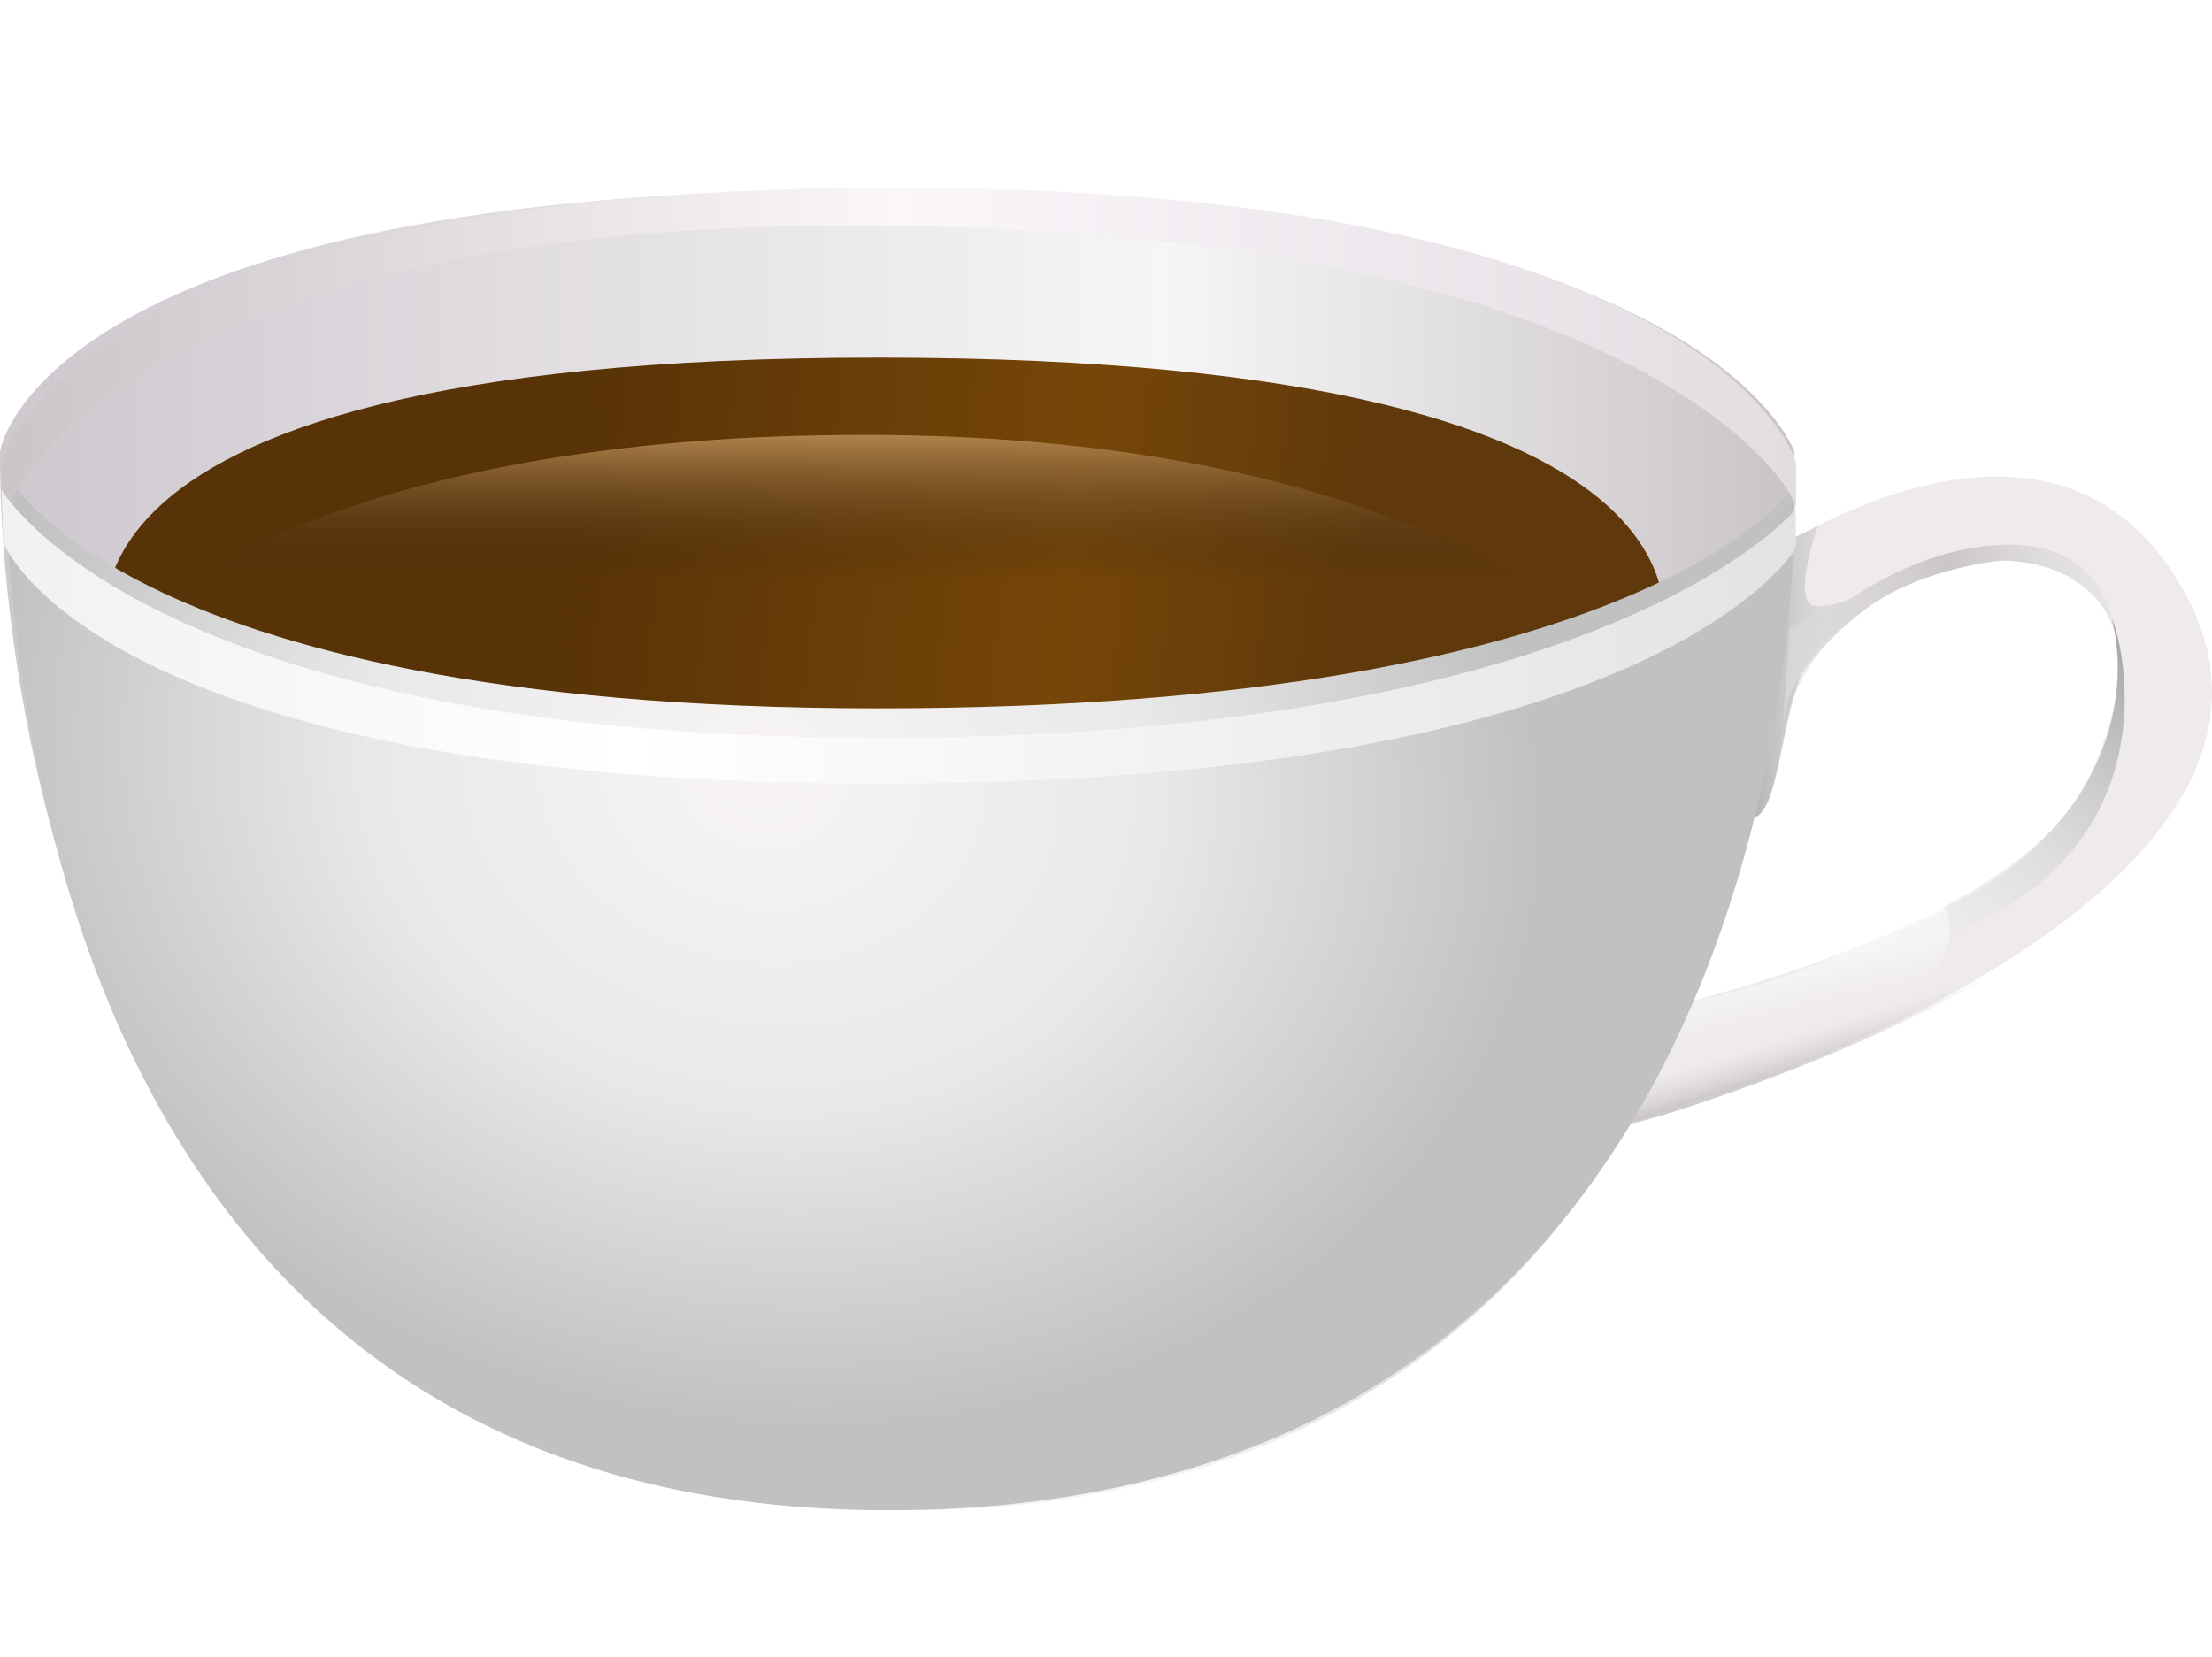
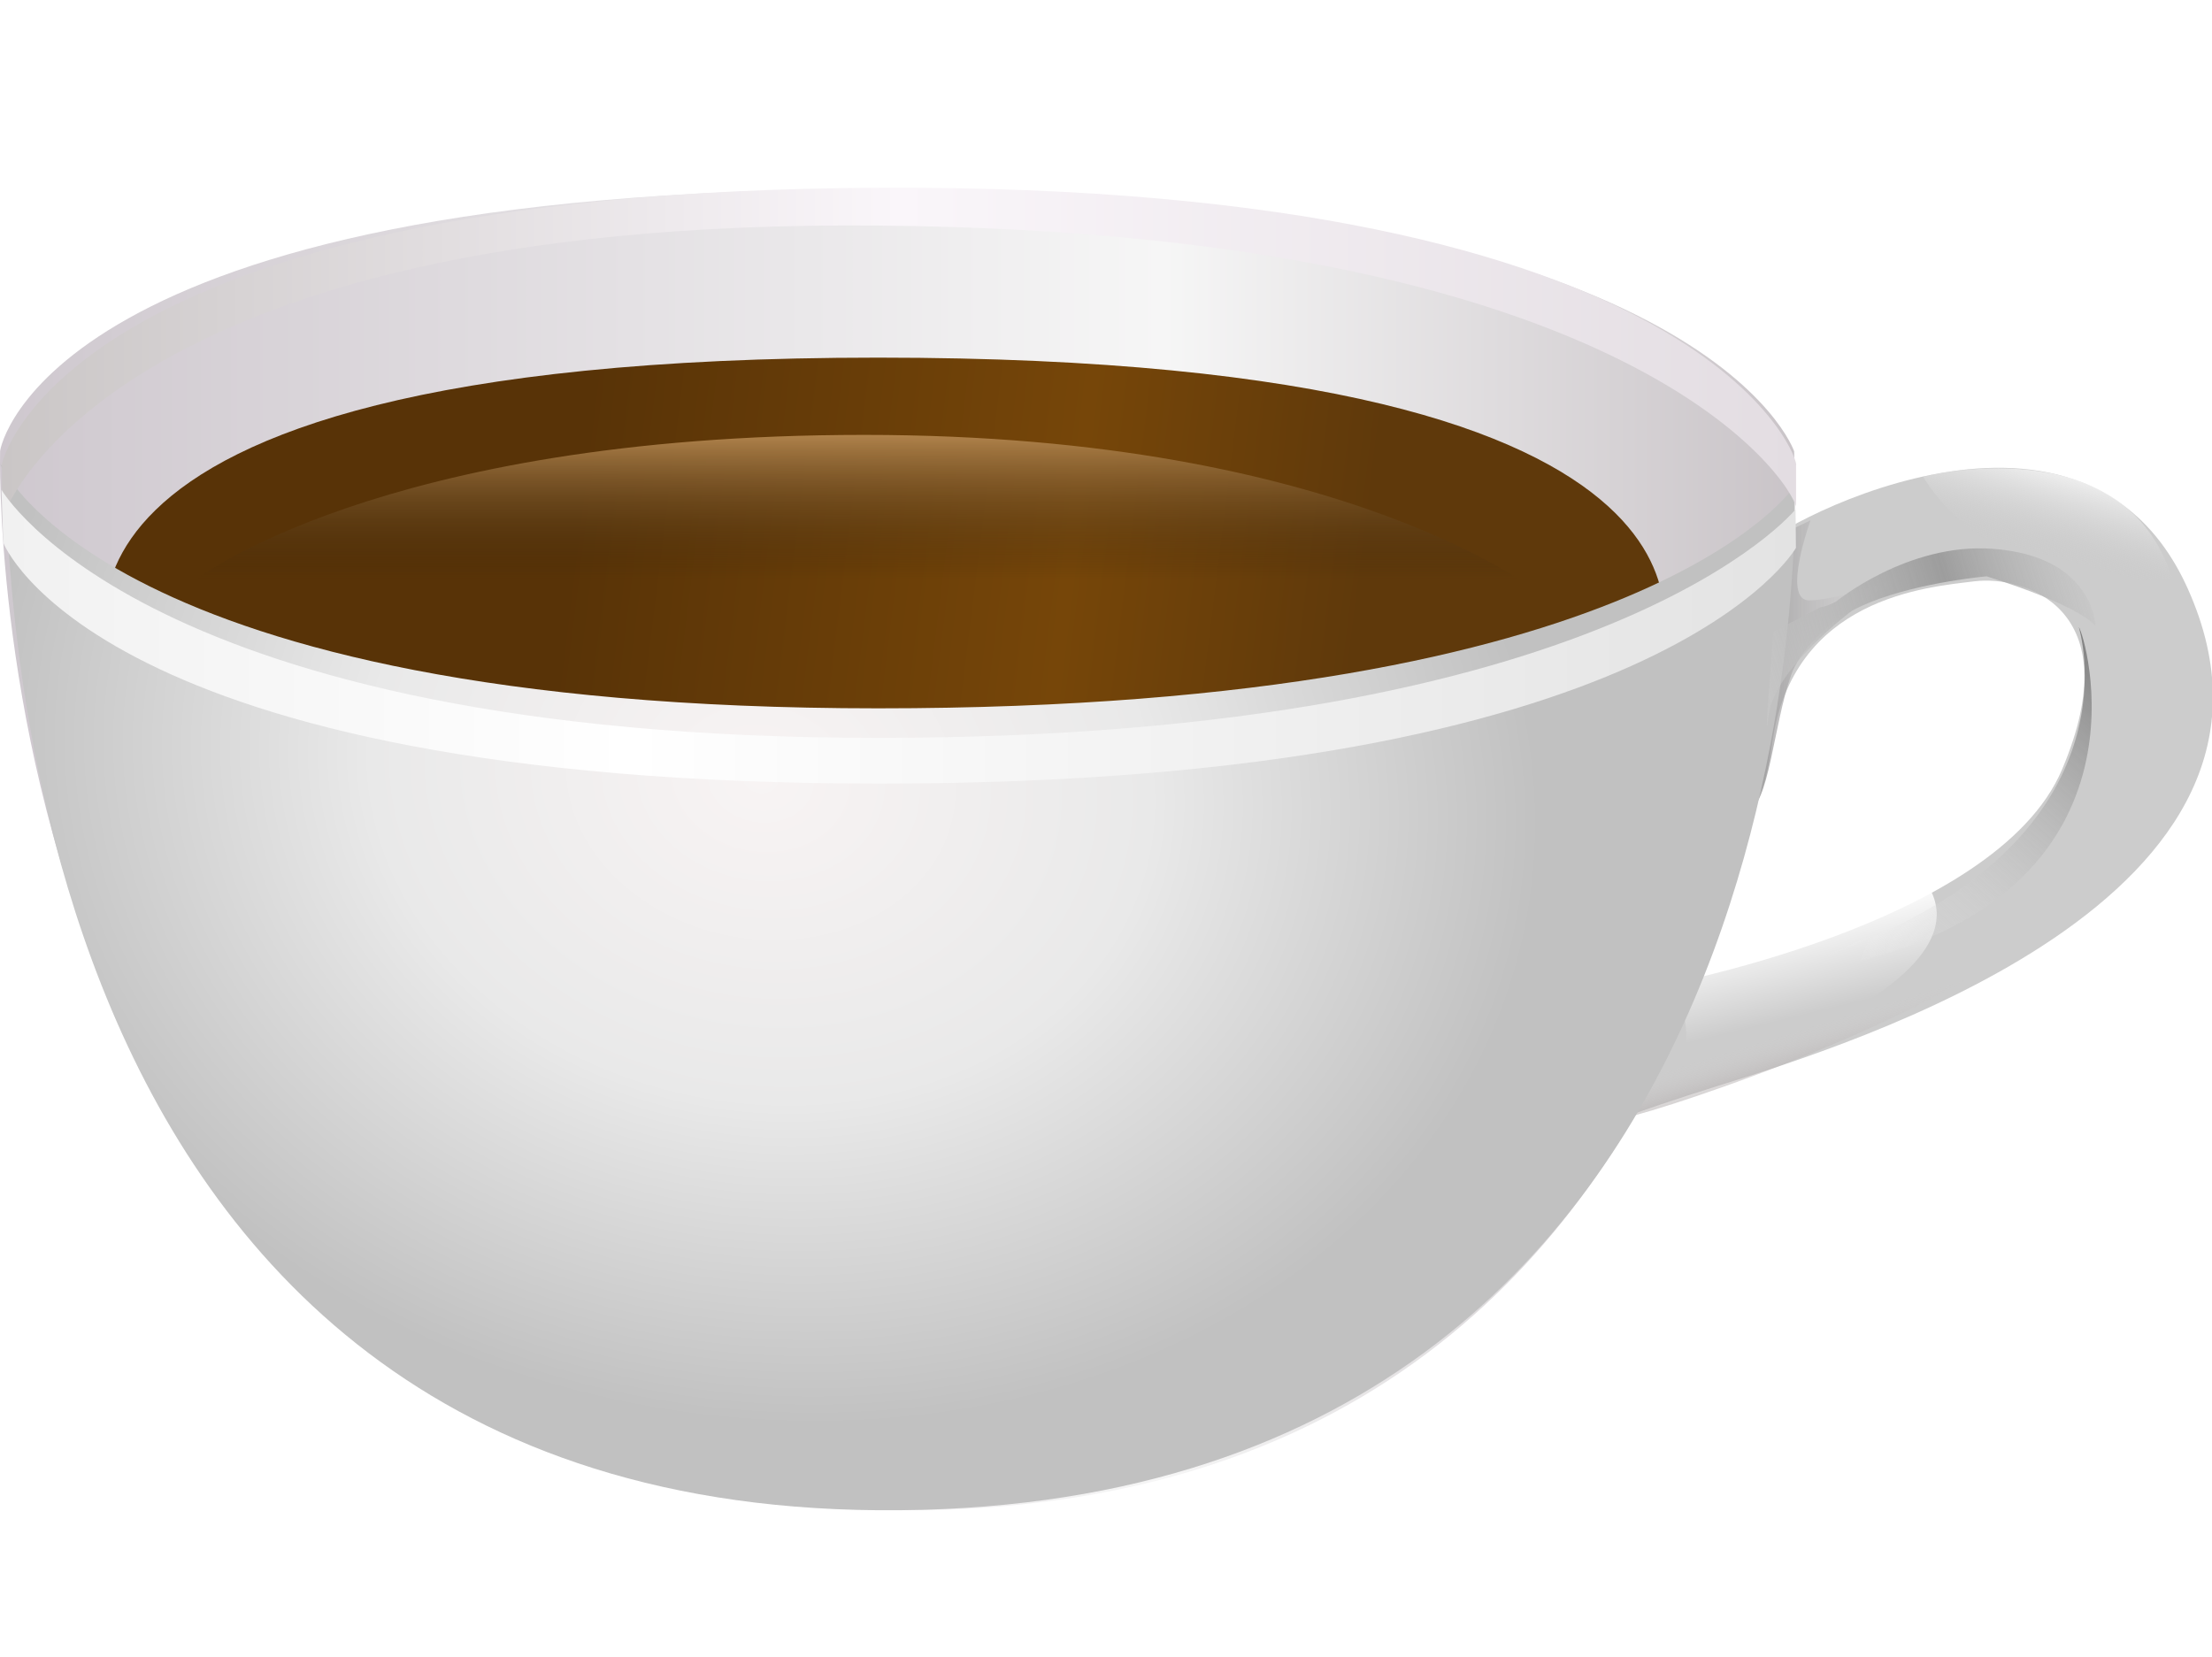
<svg xmlns="http://www.w3.org/2000/svg" xmlns:xlink="http://www.w3.org/1999/xlink" width="400.603" height="300" id="svg2" version="1.0">
  <defs id="defs4">
+     <linearGradient id="linearGradient3247">
+       <stop style="stop-color:#cccccc;stop-opacity:0;" offset="0" id="stop3249" />
+       <stop style="stop-color:#f2f2f2;stop-opacity:1;" offset="1" id="stop3251" />
+     </linearGradient>
    <linearGradient id="linearGradient3556">
      <stop style="stop-color:#9a9393;stop-opacity:1;" offset="0" id="stop3558" />
      <stop style="stop-color:#d0cccc;stop-opacity:0;" offset="1" id="stop3560" />
    </linearGradient>
    <linearGradient id="linearGradient3516">
      <stop style="stop-color:#ffffff;stop-opacity:1;" offset="0" id="stop3518" />
      <stop style="stop-color:#ffffff;stop-opacity:0;" offset="1" id="stop3520" />
    </linearGradient>
    <linearGradient id="linearGradient3506">
-       <stop style="stop-color:#a4a4a4;stop-opacity:1;" offset="0" id="stop3508" />
+       <stop style="stop-color:#767676;stop-opacity:1;" offset="0" id="stop3508" />
      <stop style="stop-color:#ffffff;stop-opacity:0;" offset="1" id="stop3510" />
    </linearGradient>
    <linearGradient id="linearGradient3494">
      <stop style="stop-color:#ffffff;stop-opacity:0;" offset="0" id="stop3496" />
-       <stop id="stop3502" offset="0.583" style="stop-color:#cac6c6;stop-opacity:1;" />
+       <stop id="stop3502" offset="0.583" style="stop-color:#9d9d9d;stop-opacity:1;" />
      <stop style="stop-color:#ffffff;stop-opacity:0;" offset="1" id="stop3498" />
    </linearGradient>
    <linearGradient id="linearGradient3476">
-       <stop style="stop-color:#9b9b9b;stop-opacity:1;" offset="0" id="stop3478" />
+       <stop style="stop-color:#727272;stop-opacity:1;" offset="0" id="stop3478" />
      <stop style="stop-color:#eeeaed;stop-opacity:0;" offset="1" id="stop3480" />
    </linearGradient>
    <linearGradient id="linearGradient3451">
      <stop style="stop-color:#fffbf6;stop-opacity:0;" offset="0" id="stop3453" />
      <stop style="stop-color:#c6c3c3;stop-opacity:1;" offset="1" id="stop3455" />
    </linearGradient>
    <linearGradient id="linearGradient3439">
      <stop style="stop-color:#cac6c6;stop-opacity:1;" offset="0" id="stop3441" />
      <stop id="stop3447" offset="0.5" style="stop-color:#faf6fa;stop-opacity:1;" />
      <stop style="stop-color:#e3dde2;stop-opacity:1;" offset="1" id="stop3443" />
    </linearGradient>
    <linearGradient id="linearGradient3407">
      <stop style="stop-color:#f1f1f1;stop-opacity:1;" offset="0" id="stop3409" />
      <stop id="stop3415" offset="0.351" style="stop-color:#ffffff;stop-opacity:1;" />
      <stop style="stop-color:#e3e3e3;stop-opacity:1;" offset="1" id="stop3411" />
    </linearGradient>
    <linearGradient id="linearGradient3397">
      <stop style="stop-color:#b5874f;stop-opacity:1;" offset="0" id="stop3399" />
      <stop style="stop-color:#311e05;stop-opacity:0;" offset="1" id="stop3401" />
    </linearGradient>
    <linearGradient id="linearGradient3227">
      <stop style="stop-color:#41351e;stop-opacity:0.366;" offset="0" id="stop3229" />
      <stop style="stop-color:#3e2c12;stop-opacity:1;" offset="1" id="stop3231" />
    </linearGradient>
    <linearGradient id="linearGradient3215">
      <stop style="stop-color:#51320b;stop-opacity:0;" offset="0" id="stop3217" />
      <stop id="stop3225" offset="0.5" style="stop-color:#442805;stop-opacity:1;" />
      <stop id="stop3223" offset="1" style="stop-color:#381f00;stop-opacity:0;" />
    </linearGradient>
    <linearGradient id="linearGradient3203">
      <stop style="stop-color:#583307;stop-opacity:1;" offset="0" id="stop3205" />
      <stop id="stop3211" offset="0.629" style="stop-color:#764609;stop-opacity:1;" />
      <stop style="stop-color:#5f390b;stop-opacity:1;" offset="1" id="stop3207" />
    </linearGradient>
    <linearGradient id="linearGradient3195">
      <stop style="stop-color:#000000;stop-opacity:1;" offset="0" id="stop3197" />
      <stop style="stop-color:#000000;stop-opacity:0;" offset="1" id="stop3199" />
    </linearGradient>
    <linearGradient id="linearGradient3181">
      <stop style="stop-color:#f8f4f4;stop-opacity:1;" offset="0" id="stop3183" />
      <stop id="stop3189" offset="0.5" style="stop-color:#e9e9e9;stop-opacity:1;" />
      <stop style="stop-color:#c1c1c1;stop-opacity:1;" offset="1" id="stop3185" />
    </linearGradient>
    <linearGradient id="linearGradient3161">
      <stop style="stop-color:#ccc5cc;stop-opacity:1;" offset="0" id="stop3163" />
      <stop id="stop3169" offset="0.607" style="stop-color:#f6f6f6;stop-opacity:1;" />
      <stop style="stop-color:#bdb6bb;stop-opacity:1;" offset="1" id="stop3165" />
    </linearGradient>
    <linearGradient xlink:href="#linearGradient3161" id="linearGradient3167" x1="157.484" y1="521.362" x2="528.475" y2="521.362" gradientUnits="userSpaceOnUse" gradientTransform="matrix(1,0,0,0.9494924,165,61.96881)" />
    <radialGradient xlink:href="#linearGradient3181" id="radialGradient3191" cx="309.768" cy="481.59" fx="309.768" fy="481.59" r="163.017" gradientTransform="matrix(0.8434359,0.2097149,-0.1944536,0.686726,307.1454,148.425)" gradientUnits="userSpaceOnUse" />
    <linearGradient xlink:href="#linearGradient3203" id="linearGradient3209" x1="275.778" y1="455.225" x2="418.252" y2="472.903" gradientUnits="userSpaceOnUse" gradientTransform="translate(165,42)" />
    <linearGradient xlink:href="#linearGradient3397" id="linearGradient3403" x1="331" y1="438.612" x2="331" y2="465.612" gradientUnits="userSpaceOnUse" gradientTransform="translate(165,42.5)" />
    <linearGradient xlink:href="#linearGradient3407" id="linearGradient3413" x1="172" y1="481.41" x2="496.986" y2="480.91" gradientUnits="userSpaceOnUse" gradientTransform="translate(165.25,46.5)" />
    <linearGradient xlink:href="#linearGradient3439" id="linearGradient3445" x1="172.092" y1="425.357" x2="497.008" y2="425.357" gradientUnits="userSpaceOnUse" gradientTransform="translate(165.25,41.76777)" />
-     <linearGradient xlink:href="#linearGradient3476" id="linearGradient3482" x1="483.5" y1="482.931" x2="517.75" y2="482.931" gradientUnits="userSpaceOnUse" gradientTransform="translate(165,42)" />
-     <linearGradient xlink:href="#linearGradient3494" id="linearGradient3500" x1="448.807" y1="497.353" x2="584.312" y2="455.853" gradientUnits="userSpaceOnUse" gradientTransform="translate(165,42)" />
-     <linearGradient xlink:href="#linearGradient3506" id="linearGradient3512" x1="557.689" y1="477.12" x2="504.83" y2="536.924" gradientUnits="userSpaceOnUse" gradientTransform="translate(165,42)" />
-     <linearGradient xlink:href="#linearGradient3516" id="linearGradient3526" x1="496.509" y1="527.175" x2="500.794" y2="544.8" gradientUnits="userSpaceOnUse" gradientTransform="translate(165,42)" />
-     <linearGradient xlink:href="#linearGradient3556" id="linearGradient3562" x1="498.949" y1="559.465" x2="495.704" y2="548.859" gradientUnits="userSpaceOnUse" gradientTransform="translate(165,42)" />
+     <linearGradient xlink:href="#linearGradient3556" id="linearGradient3616" gradientUnits="userSpaceOnUse" gradientTransform="translate(163.625,41.97622)" x1="498.949" y1="559.465" x2="495.704" y2="548.859" />
+     <linearGradient xlink:href="#linearGradient3516" id="linearGradient3618" gradientUnits="userSpaceOnUse" gradientTransform="translate(163.625,41.97622)" x1="496.509" y1="527.175" x2="500.794" y2="544.8" />
+     <linearGradient xlink:href="#linearGradient3476" id="linearGradient3620" gradientUnits="userSpaceOnUse" gradientTransform="translate(163.625,41.97622)" x1="483.5" y1="482.931" x2="517.75" y2="482.931" />
+     <linearGradient xlink:href="#linearGradient3494" id="linearGradient3622" gradientUnits="userSpaceOnUse" gradientTransform="translate(163.625,41.97622)" x1="448.807" y1="497.353" x2="584.312" y2="455.853" />
+     <linearGradient xlink:href="#linearGradient3506" id="linearGradient3624" gradientUnits="userSpaceOnUse" gradientTransform="translate(163.625,41.97622)" x1="557.689" y1="477.12" x2="504.83" y2="536.924" />
+     <linearGradient xlink:href="#linearGradient3247" id="linearGradient3626" gradientUnits="userSpaceOnUse" x1="372.115" y1="100.734" x2="376.181" y2="85.724" gradientTransform="translate(333.1094,402.1896)" />
+     <linearGradient xlink:href="#linearGradient3506" id="linearGradient3630" gradientUnits="userSpaceOnUse" gradientTransform="translate(329,64.5)" x1="557.689" y1="477.12" x2="504.83" y2="536.924" />
+     <linearGradient xlink:href="#linearGradient3494" id="linearGradient3632" gradientUnits="userSpaceOnUse" gradientTransform="translate(329,64.5)" x1="448.807" y1="497.353" x2="584.312" y2="455.853" />
+     <linearGradient xlink:href="#linearGradient3476" id="linearGradient3634" gradientUnits="userSpaceOnUse" gradientTransform="translate(329,64.5)" x1="483.5" y1="482.931" x2="517.75" y2="482.931" />
+     <linearGradient xlink:href="#linearGradient3516" id="linearGradient3636" gradientUnits="userSpaceOnUse" gradientTransform="translate(329,64.5)" x1="496.509" y1="527.175" x2="500.794" y2="544.8" />
+     <linearGradient xlink:href="#linearGradient3556" id="linearGradient3638" gradientUnits="userSpaceOnUse" gradientTransform="translate(329,64.5)" x1="498.949" y1="559.465" x2="495.704" y2="548.859" />
  </defs>
  <g id="layer1" transform="translate(-336.9844,-403.0884)">
+     <path style="fill:#cccccc;fill-opacity:1;fill-rule:evenodd;stroke:none;stroke-width:0.831px;stroke-linecap:butt;stroke-linejoin:miter;stroke-opacity:1" d="M 655.441,502.714 C 654.989,500.286 713.742,466.429 733.185,509.681 C 758.418,565.815 671.871,592.328 648.062,599.789 C 616.396,609.712 616.089,612.59 616.089,612.59 L 635.765,582.026 C 635.765,582.026 698.354,570.991 710.432,542.463 C 722.954,512.887 703.216,507.31 694.608,508.377 C 686,509.443 661.589,511.248 657.9,537.917 C 654.211,564.586 643.143,540.05 643.143,540.05 C 643.143,540.05 659.13,532.583 656.67,506.981" id="path3603" />
+     <path style="fill:url(#linearGradient3616);fill-opacity:1;fill-rule:evenodd;stroke:none;stroke-width:1px;stroke-linecap:butt;stroke-linejoin:miter;stroke-opacity:1" d="M 630.934,605.501 C 631.145,606.344 685.774,589.37 706.175,571.339 C 706.175,571.339 661.605,592.53 634.205,596.596 C 606.804,600.662 630.846,605.611 630.934,605.501 z" id="path3605" />
    <path style="fill:url(#linearGradient3167);fill-opacity:1;fill-rule:evenodd;stroke:none;stroke-width:1px;stroke-linecap:butt;stroke-linejoin:miter;stroke-opacity:1" d="M 337,484.837 C 337,484.837 332,676.634 501,676.634 C 670,676.634 661.913,484.837 661.913,484.837 C 661.913,484.837 646,437.362 496,437.362 C 346,437.362 337,483.887 337,484.837 z" id="path2385" />
+     <path style="fill:url(#linearGradient3618);fill-opacity:1;fill-rule:evenodd;stroke:none;stroke-width:1px;stroke-linecap:butt;stroke-linejoin:miter;stroke-opacity:1" d="M 686.689,564.446 C 686.689,564.446 632.977,565.99 640.439,582.696 C 648.602,600.968 628.314,603.571 628.314,603.571 C 628.314,603.571 696.939,585.196 686.689,564.446 z" id="path3607" />
    <path style="fill:url(#linearGradient3209);fill-opacity:1;fill-rule:evenodd;stroke:none;stroke-width:1px;stroke-linecap:butt;stroke-linejoin:miter;stroke-opacity:1" d="M 357.333,523.02 C 357.333,523.02 332.025,467.866 496,467.866 C 659.975,467.866 637.347,521.606 637.347,521.606 C 637.347,521.606 518.553,611.408 357.333,523.02 z" id="path3193" />
-     <path style="fill:#eeeaed;fill-opacity:1;fill-rule:evenodd;stroke:none;stroke-width:0.831px;stroke-linecap:butt;stroke-linejoin:miter;stroke-opacity:1" d="M 656.816,503.737 C 656.749,503.771 709.795,466.977 733.06,511.205 C 757.942,558.507 673.246,593.352 649.437,600.813 C 617.771,610.736 617.464,613.614 617.464,613.614 L 637.14,585.878 C 637.14,585.878 702.369,571.972 715.343,543.84 C 731.754,508.254 706.005,503.737 697.397,504.804 C 688.789,505.871 662.964,512.271 659.275,538.941 C 655.586,565.61 644.518,541.074 644.518,541.074 C 644.518,541.074 660.505,533.607 658.045,508.004" id="path3472" />
-     <path style="fill:url(#linearGradient3562);fill-opacity:1;fill-rule:evenodd;stroke:none;stroke-width:1px;stroke-linecap:butt;stroke-linejoin:miter;stroke-opacity:1" d="M 632.309,606.525 C 632.52,607.368 687.149,590.393 707.55,572.363 C 707.55,572.363 662.98,593.554 635.58,597.62 C 608.179,601.686 632.221,606.635 632.309,606.525 z" id="path3554" />
-     <path style="fill:url(#linearGradient3526);fill-opacity:1;fill-rule:evenodd;stroke:none;stroke-width:1px;stroke-linecap:butt;stroke-linejoin:miter;stroke-opacity:1" d="M 689.125,567.237 C 689.125,567.237 661.25,581.862 643.125,584.362 C 625,586.862 630.75,606.362 630.75,606.362 C 630.75,606.362 699.375,587.987 689.125,567.237 z" id="path3514" />
-     <path style="fill:url(#linearGradient3482);fill-opacity:1;fill-rule:evenodd;stroke:none;stroke-width:1px;stroke-linecap:butt;stroke-linejoin:miter;stroke-opacity:1" d="M 660.5,501.112 L 666.25,498.362 C 666.25,498.362 661,512.862 666,512.862 C 671,512.862 682.75,508.737 682.75,508.737 C 682.75,508.737 666,517.112 662.75,526.362 C 659.5,535.612 658.75,550.112 654.75,551.112 C 650.75,552.112 648.5,550.862 648.5,550.862 L 660.5,501.112 z" id="path3474" />
+     <path style="fill:#eeeaed;fill-opacity:1;fill-rule:evenodd;stroke:none;stroke-width:0.831px;stroke-linecap:butt;stroke-linejoin:miter;stroke-opacity:1" d="M 820.816,526.237 C 820.749,526.271 873.795,489.477 897.06,533.705 C 921.942,581.007 837.246,615.852 813.437,623.313 C 781.771,633.236 781.464,636.114 781.464,636.114 L 801.14,608.378 C 801.14,608.378 866.369,594.472 879.343,566.34 C 895.754,530.754 870.005,526.237 861.397,527.304 C 852.789,528.371 826.964,534.771 823.275,561.441 C 819.586,588.11 808.518,563.574 808.518,563.574 C 808.518,563.574 824.505,556.107 822.045,530.504" id="path3472" />
+     <path style="fill:url(#linearGradient3638);fill-opacity:1;fill-rule:evenodd;stroke:none;stroke-width:1px;stroke-linecap:butt;stroke-linejoin:miter;stroke-opacity:1" d="M 796.309,629.025 C 796.52,629.868 851.149,612.893 871.55,594.863 C 871.55,594.863 826.98,616.054 799.58,620.12 C 772.179,624.186 796.221,629.135 796.309,629.025 z" id="path3554" />
+     <path style="fill:url(#linearGradient3636);fill-opacity:1;fill-rule:evenodd;stroke:none;stroke-width:1px;stroke-linecap:butt;stroke-linejoin:miter;stroke-opacity:1" d="M 853.125,589.737 C 853.125,589.737 825.25,604.362 807.125,606.862 C 789,609.362 794.75,628.862 794.75,628.862 C 794.75,628.862 863.375,610.487 853.125,589.737 z" id="path3514" />
+     <path style="fill:url(#linearGradient3634);fill-opacity:1;fill-rule:evenodd;stroke:none;stroke-width:1px;stroke-linecap:butt;stroke-linejoin:miter;stroke-opacity:1" d="M 824.5,523.612 L 830.25,520.862 C 830.25,520.862 825,535.362 830,535.362 C 835,535.362 846.75,531.237 846.75,531.237 C 846.75,531.237 830,539.612 826.75,548.862 C 823.5,558.112 822.75,572.612 818.75,573.612 C 814.75,574.612 812.5,573.362 812.5,573.362 L 824.5,523.612 z" id="path3474" />
+     <path style="fill:url(#linearGradient3620);fill-opacity:1;fill-rule:evenodd;stroke:none;stroke-width:1px;stroke-linecap:butt;stroke-linejoin:miter;stroke-opacity:1" d="M 659.125,500.088 L 664.875,497.338 C 664.875,497.338 659.625,511.838 664.625,511.838 C 669.625,511.838 681.375,507.713 681.375,507.713 C 681.375,507.713 664.625,516.088 661.375,525.338 C 658.125,534.588 657.375,549.088 653.375,550.088 C 649.375,551.088 647.125,549.838 647.125,549.838 L 659.125,500.088 z" id="path3609" />
    <path style="fill:url(#radialGradient3191);fill-opacity:1;fill-rule:evenodd;stroke:none;stroke-width:1px;stroke-linecap:butt;stroke-linejoin:miter;stroke-opacity:1" d="M 337,487.112 C 337,487.112 356,531.389 496,531.389 C 636,531.389 662,491.095 662,491.095 C 662,491.095 668.602,677.968 496,676.635 C 330.224,675.354 339.556,487.251 337.534,487.63" id="path3179" />
+     <path style="fill:url(#linearGradient3622);fill-opacity:1;fill-rule:evenodd;stroke:none;stroke-width:1px;stroke-linecap:butt;stroke-linejoin:miter;stroke-opacity:1" d="M 666.609,513.106 C 666.609,513.106 667.848,512.945 669.473,512.07 C 669.473,512.07 682.409,501.401 697.771,502.483 C 716.261,503.785 716.474,516.481 716.474,516.481 C 716.474,516.481 714.231,512.968 696.775,507.477 C 694.088,507.727 680.631,509.249 672.359,513.731 C 672.359,513.731 658.359,524.106 657.297,532.669 C 656.234,541.231 658.172,517.481 658.172,517.481 L 666.609,513.106 z" id="path3611" />
    <path style="fill:url(#linearGradient3445);fill-opacity:1;fill-rule:evenodd;stroke:none;stroke-width:1px;stroke-linecap:butt;stroke-linejoin:miter;stroke-opacity:1" d="M 337.342,491.498 L 337.342,487.079 C 337.342,487.079 347.752,437.763 496.25,437.095 C 647.469,436.415 663.089,487.136 662.258,487.344 L 662.258,495.299 C 663.415,493.91 638.292,445.233 496.25,443.945 C 356.162,442.675 337.207,496.373 337.43,497.155 L 337.342,491.498 z" id="path3437" />
    <path style="fill:url(#linearGradient3403);fill-opacity:1;fill-rule:evenodd;stroke:none;stroke-width:1px;stroke-linecap:butt;stroke-linejoin:miter;stroke-opacity:1" d="M 372,508.362 C 372,508.362 405.5,481.862 493.5,481.862 C 581.5,481.862 617,511.362 617,511.362 L 372,508.362 z" id="path3395" />
+     <path style="fill:url(#linearGradient3624);fill-opacity:1;fill-rule:evenodd;stroke:none;stroke-width:1px;stroke-linecap:butt;stroke-linejoin:miter;stroke-opacity:1" d="M 713.467,516.682 C 714.542,517.86 728.339,563.269 673.876,577.126 L 675.659,572.643 C 675.659,572.643 642.516,587.096 675.128,573.261 C 724.591,552.279 713.481,516.696 713.467,516.682 z" id="path3613" />
    <path style="fill:url(#linearGradient3413);fill-opacity:1;fill-rule:evenodd;stroke:none;stroke-width:1px;stroke-linecap:butt;stroke-linejoin:miter;stroke-opacity:1" d="M 337.25,491.8 C 337.25,491.8 363.138,536.741 496,536.741 C 628.862,536.741 662.169,495.347 662.169,495.347 L 662.236,502.329 C 662.236,502.329 638.25,545.021 496.25,545.021 C 354.25,545.021 337.578,501.393 337.578,501.393 L 337.25,491.8 z" id="path3405" />
-     <path style="fill:url(#linearGradient3500);fill-opacity:1;fill-rule:evenodd;stroke:none;stroke-width:1px;stroke-linecap:butt;stroke-linejoin:miter;stroke-opacity:1" d="M 669.625,512.362 C 669.625,512.362 670.864,512.201 672.489,511.326 C 672.489,511.326 685.387,501.839 700.787,501.739 C 717.863,501.627 719.489,515.737 719.489,515.737 C 719.489,515.737 715.125,504.8 699.438,504.612 C 696.75,504.862 684,506.737 675.375,512.987 C 675.375,512.987 661.375,523.362 660.312,531.925 C 659.25,540.487 661.188,516.737 661.188,516.737 L 669.625,512.362 z" id="path3484" />
-     <path style="fill:url(#linearGradient3512);fill-opacity:1;fill-rule:evenodd;stroke:none;stroke-width:1px;stroke-linecap:butt;stroke-linejoin:miter;stroke-opacity:1" d="M 719.438,515.231 C 720.513,516.409 734.31,561.818 679.847,575.675 L 681.63,571.192 C 681.63,571.192 648.487,585.645 681.1,571.81 C 730.562,550.828 719.452,515.245 719.438,515.231 z" id="path3504" />
+     <path style="fill:url(#linearGradient3632);fill-opacity:1;fill-rule:evenodd;stroke:none;stroke-width:1px;stroke-linecap:butt;stroke-linejoin:miter;stroke-opacity:1" d="M 833.625,534.862 C 833.625,534.862 834.864,534.701 836.489,533.826 C 836.489,533.826 849.387,524.339 864.787,524.239 C 881.863,524.127 883.489,538.237 883.489,538.237 C 883.489,538.237 879.125,527.3 863.438,527.112 C 860.75,527.362 848,529.237 839.375,535.487 C 839.375,535.487 825.375,545.862 824.312,554.425 C 823.25,562.987 825.188,539.237 825.188,539.237 L 833.625,534.862 z" id="path3484" />
+     <path style="fill:url(#linearGradient3630);fill-opacity:1;fill-rule:evenodd;stroke:none;stroke-width:1px;stroke-linecap:butt;stroke-linejoin:miter;stroke-opacity:1" d="M 883.438,537.731 C 884.513,538.909 898.31,584.318 843.847,598.175 L 845.63,593.692 C 845.63,593.692 812.487,608.145 845.1,594.31 C 894.562,573.328 883.452,537.745 883.438,537.731 z" id="path3504" />
+     <path style="fill:url(#linearGradient3626);fill-opacity:1;fill-rule:evenodd;stroke:none;stroke-width:1px;stroke-linecap:butt;stroke-linejoin:miter;stroke-opacity:1" d="M 685.249,489.439 C 685.249,489.439 721.665,480.07 730.327,507.779 C 730.327,507.779 699.037,511.624 685.249,489.439 z" id="path3245" />
  </g>
</svg>
